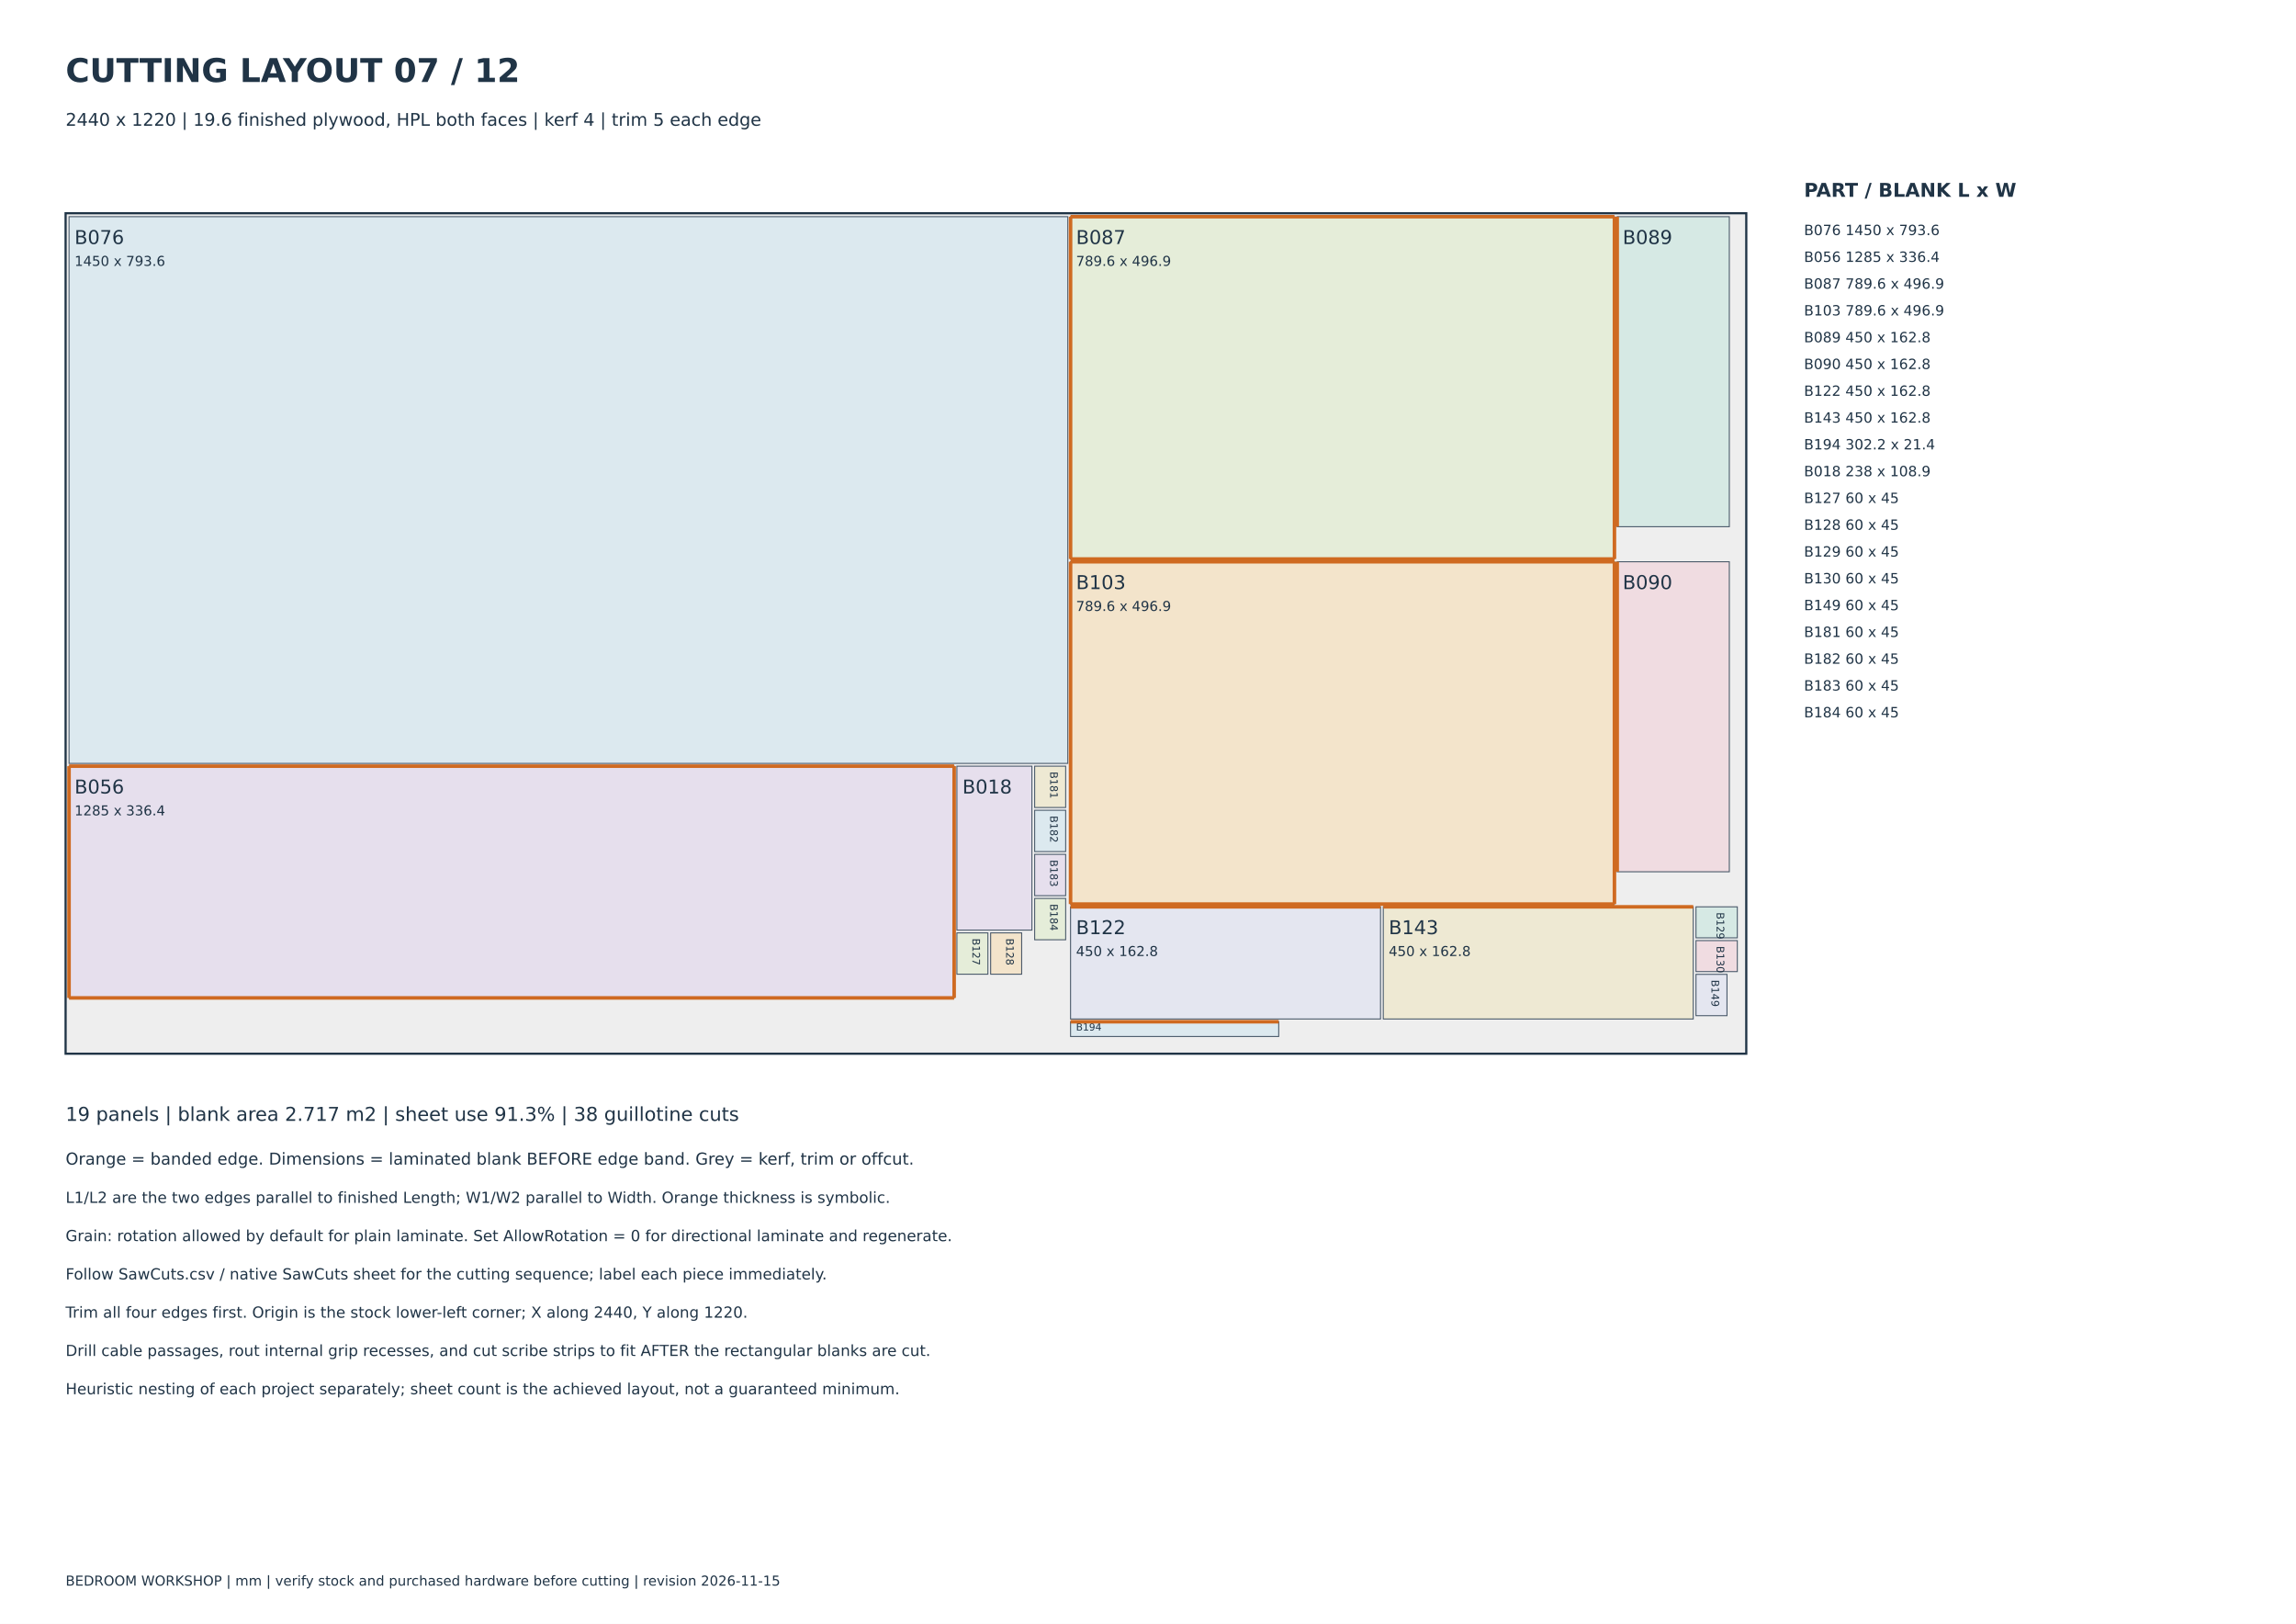
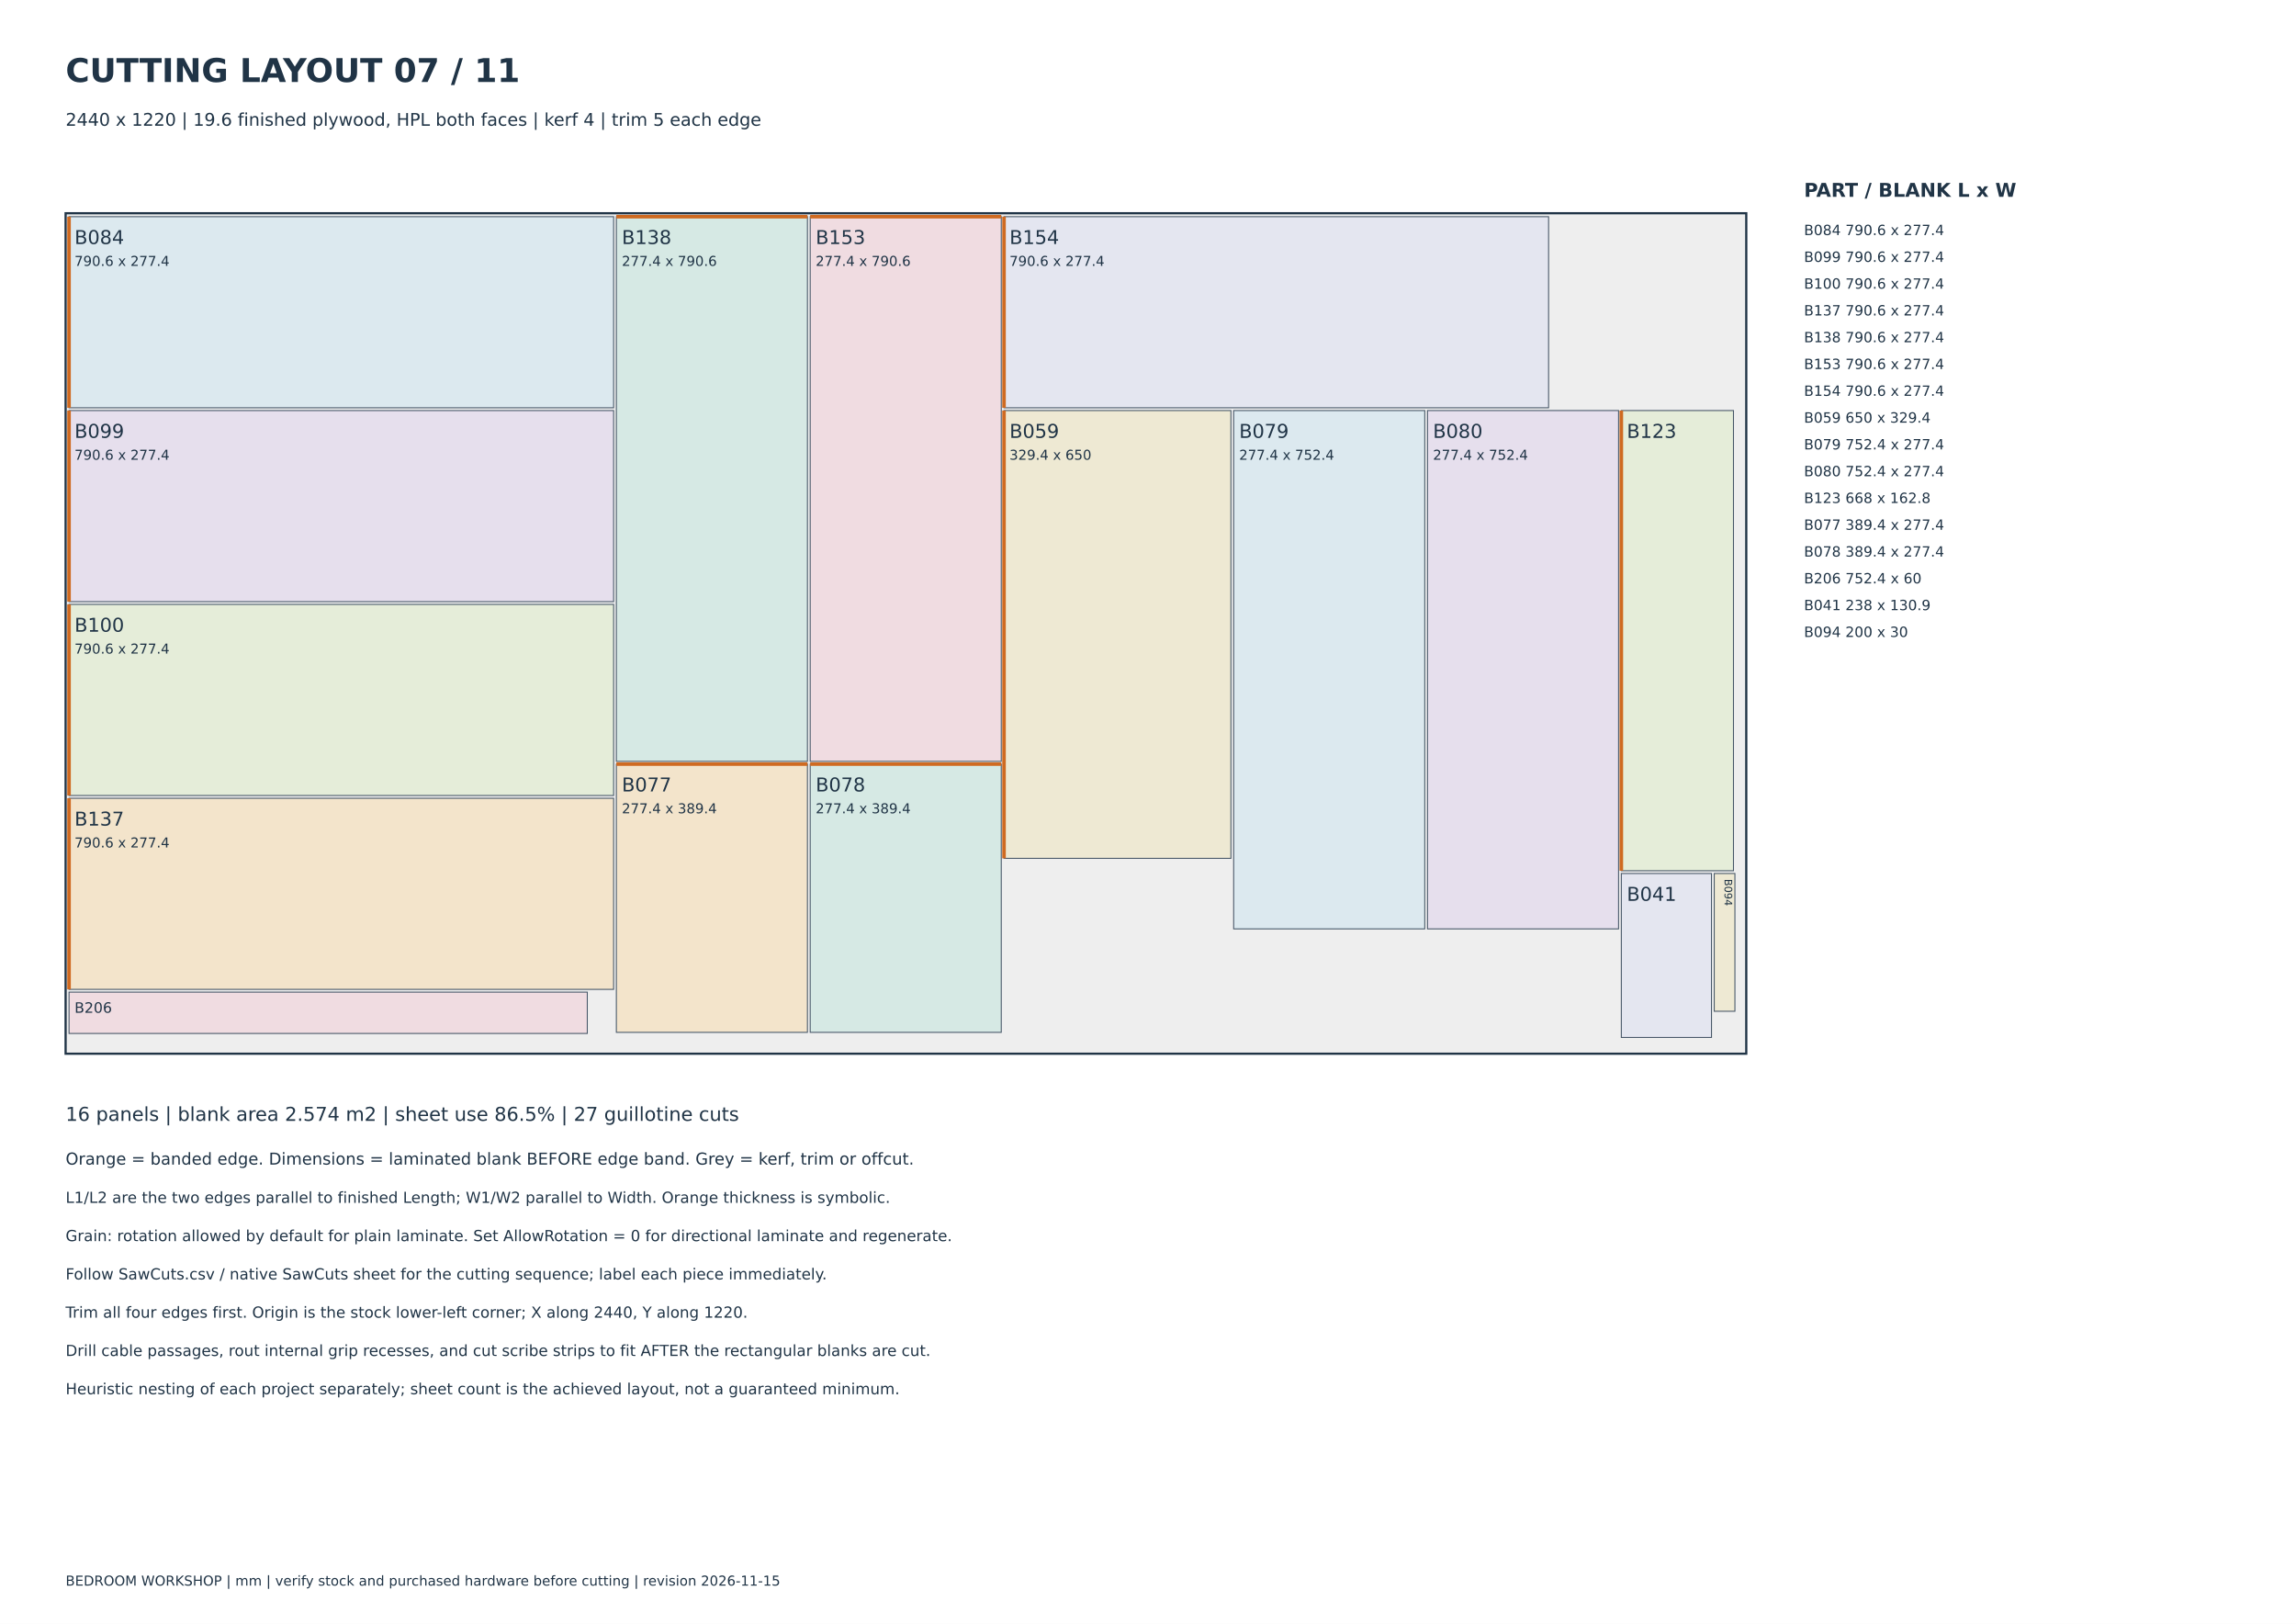
<svg xmlns="http://www.w3.org/2000/svg" width="420mm" height="297mm" viewBox="0 0 420 297">
  <rect width="420" height="297" fill="white" />
  <style>text {font-family:DejaVu Sans,sans-serif;fill:#203446} .small{font-size:2.5px} .body{font-size:3.1px}</style>
-   <text x="12" y="15" font-size="6" font-weight="bold">CUTTING LAYOUT 07 / 12</text>
+   <text x="12" y="15" font-size="6" font-weight="bold">CUTTING LAYOUT 07 / 11</text>
  <text x="12" y="23" font-size="3.2">2440 x 1220 | 19.6 finished plywood, HPL both faces | kerf 4 | trim 5 each edge</text>
  <text x="12" y="290" class="small">BEDROOM WORKSHOP | mm | verify stock and purchased hardware before cutting | revision 2026-11-15</text>
  <rect x="12" y="39" width="307.44" height="153.72" fill="#eeeeee" stroke="#203446" stroke-width=".4" />
-   <rect x="12.63" y="39.63" width="182.7" height="99.994" fill="#dce9ef" stroke="#465667" stroke-width=".18" />
-   <text x="13.63" y="44.63" font-size="3.5">B076</text>
-   <text x="13.63" y="48.63" font-size="2.5">1450 x 793.6</text>
-   <rect x="12.63" y="140.128" width="161.91" height="42.386" fill="#e6dfed" stroke="#465667" stroke-width=".18" />
-   <text x="13.63" y="145.128" font-size="3.5">B056</text>
-   <text x="13.63" y="149.128" font-size="2.5">1285 x 336.4</text>
-   <path d="M12.63 140.128 L174.54 140.128" stroke="#cf6a21" stroke-width=".65" />
-   <path d="M12.63 182.514 L174.54 182.514" stroke="#cf6a21" stroke-width=".65" />
-   <path d="M12.63 140.128 L12.63 182.514" stroke="#cf6a21" stroke-width=".65" />
-   <path d="M174.54 140.128 L174.54 182.514" stroke="#cf6a21" stroke-width=".65" />
-   <rect x="195.834" y="39.63" width="99.49" height="62.609" fill="#e5edd9" stroke="#465667" stroke-width=".18" />
-   <text x="196.834" y="44.63" font-size="3.5">B087</text>
-   <text x="196.834" y="48.63" font-size="2.5">789.6 x 496.9</text>
-   <path d="M195.834 39.63 L295.324 39.63" stroke="#cf6a21" stroke-width=".65" />
-   <path d="M195.834 102.239 L295.324 102.239" stroke="#cf6a21" stroke-width=".65" />
-   <path d="M195.834 39.63 L195.834 102.239" stroke="#cf6a21" stroke-width=".65" />
-   <path d="M295.324 39.63 L295.324 102.239" stroke="#cf6a21" stroke-width=".65" />
-   <rect x="195.834" y="102.743" width="99.49" height="62.609" fill="#f3e4cb" stroke="#465667" stroke-width=".18" />
-   <text x="196.834" y="107.743" font-size="3.5">B103</text>
-   <text x="196.834" y="111.743" font-size="2.5">789.6 x 496.9</text>
-   <path d="M195.834 102.743 L295.324 102.743" stroke="#cf6a21" stroke-width=".65" />
-   <path d="M195.834 165.353 L295.324 165.353" stroke="#cf6a21" stroke-width=".65" />
-   <path d="M195.834 102.743 L195.834 165.353" stroke="#cf6a21" stroke-width=".65" />
-   <path d="M295.324 102.743 L295.324 165.353" stroke="#cf6a21" stroke-width=".65" />
-   <rect x="295.828" y="39.63" width="20.513" height="56.7" fill="#d6e9e4" stroke="#465667" stroke-width=".18" />
-   <text x="296.828" y="44.63" font-size="3.5">B089</text>
-   <path d="M295.828 39.63 L295.828 96.33" stroke="#cf6a21" stroke-width=".65" />
-   <rect x="295.828" y="102.743" width="20.513" height="56.7" fill="#f0dce1" stroke="#465667" stroke-width=".18" />
-   <text x="296.828" y="107.743" font-size="3.5">B090</text>
-   <path d="M295.828 102.743 L295.828 159.443" stroke="#cf6a21" stroke-width=".65" />
-   <rect x="195.834" y="165.857" width="56.7" height="20.513" fill="#e4e6f0" stroke="#465667" stroke-width=".18" />
-   <text x="196.834" y="170.857" font-size="3.5">B122</text>
-   <text x="196.834" y="174.857" font-size="2.5">450 x 162.8</text>
-   <path d="M195.834 165.857 L252.534 165.857" stroke="#cf6a21" stroke-width=".65" />
-   <rect x="253.038" y="165.857" width="56.7" height="20.513" fill="#eee9d3" stroke="#465667" stroke-width=".18" />
-   <text x="254.038" y="170.857" font-size="3.5">B143</text>
-   <text x="254.038" y="174.857" font-size="2.5">450 x 162.8</text>
-   <path d="M253.038 165.857 L309.738 165.857" stroke="#cf6a21" stroke-width=".65" />
-   <rect x="195.834" y="186.874" width="38.077" height="2.696" fill="#dce9ef" stroke="#465667" stroke-width=".18" />
-   <text x="196.834" y="188.474" font-size="1.8">B194</text>
-   <path d="M195.834 186.874 L233.911 186.874" stroke="#cf6a21" stroke-width=".65" />
-   <rect x="175.044" y="140.128" width="13.721" height="29.988" fill="#e6dfed" stroke="#465667" stroke-width=".18" />
-   <text x="176.044" y="145.128" font-size="3.5">B018</text>
-   <rect x="175.044" y="170.62" width="5.67" height="7.56" fill="#e5edd9" stroke="#465667" stroke-width=".18" />
-   <text transform="translate(177.879,171.6196) rotate(90)" font-size="1.9">B127</text>
-   <rect x="181.218" y="170.62" width="5.67" height="7.56" fill="#f3e4cb" stroke="#465667" stroke-width=".18" />
-   <text transform="translate(184.053,171.6196) rotate(90)" font-size="1.9">B128</text>
-   <rect x="310.242" y="165.857" width="7.56" height="5.67" fill="#d6e9e4" stroke="#465667" stroke-width=".18" />
-   <text transform="translate(314.022,166.8568) rotate(90)" font-size="1.9">B129</text>
-   <rect x="310.242" y="172.031" width="7.56" height="5.67" fill="#f0dce1" stroke="#465667" stroke-width=".18" />
-   <text transform="translate(314.022,173.0308) rotate(90)" font-size="1.9">B130</text>
-   <rect x="310.242" y="178.205" width="5.67" height="7.56" fill="#e4e6f0" stroke="#465667" stroke-width=".18" />
-   <text transform="translate(313.077,179.2048) rotate(90)" font-size="1.9">B149</text>
-   <rect x="189.269" y="140.128" width="5.67" height="7.56" fill="#eee9d3" stroke="#465667" stroke-width=".18" />
-   <text transform="translate(192.1044,141.1276) rotate(90)" font-size="1.9">B181</text>
-   <rect x="189.269" y="148.192" width="5.67" height="7.56" fill="#dce9ef" stroke="#465667" stroke-width=".18" />
-   <text transform="translate(192.1044,149.1916) rotate(90)" font-size="1.9">B182</text>
-   <rect x="189.269" y="156.256" width="5.67" height="7.56" fill="#e6dfed" stroke="#465667" stroke-width=".18" />
-   <text transform="translate(192.1044,157.2556) rotate(90)" font-size="1.9">B183</text>
-   <rect x="189.269" y="164.32" width="5.67" height="7.56" fill="#e5edd9" stroke="#465667" stroke-width=".18" />
-   <text transform="translate(192.1044,165.3196) rotate(90)" font-size="1.9">B184</text>
-   <text x="12" y="205" font-size="3.5">19 panels | blank area 2.717 m2 | sheet use 91.3% | 38 guillotine cuts</text>
+   <rect x="12.63" y="39.63" width="99.616" height="34.952" fill="#dce9ef" stroke="#465667" stroke-width=".18" />
+   <text x="13.63" y="44.63" font-size="3.5">B084</text>
+   <text x="13.63" y="48.63" font-size="2.5">790.6 x 277.4</text>
+   <path d="M12.63 39.63 L12.63 74.582" stroke="#cf6a21" stroke-width=".65" />
+   <rect x="12.63" y="75.086" width="99.616" height="34.952" fill="#e6dfed" stroke="#465667" stroke-width=".18" />
+   <text x="13.63" y="80.086" font-size="3.5">B099</text>
+   <text x="13.63" y="84.086" font-size="2.5">790.6 x 277.4</text>
+   <path d="M12.63 75.086 L12.63 110.039" stroke="#cf6a21" stroke-width=".65" />
+   <rect x="12.63" y="110.543" width="99.616" height="34.952" fill="#e5edd9" stroke="#465667" stroke-width=".18" />
+   <text x="13.63" y="115.543" font-size="3.5">B100</text>
+   <text x="13.63" y="119.543" font-size="2.5">790.6 x 277.4</text>
+   <path d="M12.63 110.543 L12.63 145.495" stroke="#cf6a21" stroke-width=".65" />
+   <rect x="12.63" y="145.999" width="99.616" height="34.952" fill="#f3e4cb" stroke="#465667" stroke-width=".18" />
+   <text x="13.63" y="150.999" font-size="3.5">B137</text>
+   <text x="13.63" y="154.999" font-size="2.5">790.6 x 277.4</text>
+   <path d="M12.63 145.999 L12.63 180.952" stroke="#cf6a21" stroke-width=".65" />
+   <rect x="112.75" y="39.63" width="34.952" height="99.616" fill="#d6e9e4" stroke="#465667" stroke-width=".18" />
+   <text x="113.75" y="44.63" font-size="3.5">B138</text>
+   <text x="113.75" y="48.63" font-size="2.5">277.4 x 790.6</text>
+   <path d="M112.75 39.63 L147.702 39.63" stroke="#cf6a21" stroke-width=".65" />
+   <rect x="148.206" y="39.63" width="34.952" height="99.616" fill="#f0dce1" stroke="#465667" stroke-width=".18" />
+   <text x="149.206" y="44.63" font-size="3.5">B153</text>
+   <text x="149.206" y="48.63" font-size="2.5">277.4 x 790.6</text>
+   <path d="M148.206 39.63 L183.158 39.63" stroke="#cf6a21" stroke-width=".65" />
+   <rect x="183.662" y="39.63" width="99.616" height="34.952" fill="#e4e6f0" stroke="#465667" stroke-width=".18" />
+   <text x="184.662" y="44.63" font-size="3.5">B154</text>
+   <text x="184.662" y="48.63" font-size="2.5">790.6 x 277.4</text>
+   <path d="M183.662 39.63 L183.662 74.582" stroke="#cf6a21" stroke-width=".65" />
+   <rect x="183.662" y="75.086" width="41.504" height="81.9" fill="#eee9d3" stroke="#465667" stroke-width=".18" />
+   <text x="184.662" y="80.086" font-size="3.5">B059</text>
+   <text x="184.662" y="84.086" font-size="2.5">329.4 x 650</text>
+   <path d="M183.662 75.086 L183.662 156.986" stroke="#cf6a21" stroke-width=".65" />
+   <rect x="225.671" y="75.086" width="34.952" height="94.802" fill="#dce9ef" stroke="#465667" stroke-width=".18" />
+   <text x="226.671" y="80.086" font-size="3.5">B079</text>
+   <text x="226.671" y="84.086" font-size="2.5">277.4 x 752.4</text>
+   <rect x="261.127" y="75.086" width="34.952" height="94.802" fill="#e6dfed" stroke="#465667" stroke-width=".18" />
+   <text x="262.127" y="80.086" font-size="3.5">B080</text>
+   <text x="262.127" y="84.086" font-size="2.5">277.4 x 752.4</text>
+   <rect x="296.584" y="75.086" width="20.513" height="84.168" fill="#e5edd9" stroke="#465667" stroke-width=".18" />
+   <text x="297.584" y="80.086" font-size="3.5">B123</text>
+   <path d="M296.584 75.086 L296.584 159.254" stroke="#cf6a21" stroke-width=".65" />
+   <rect x="112.75" y="139.75" width="34.952" height="49.064" fill="#f3e4cb" stroke="#465667" stroke-width=".18" />
+   <text x="113.75" y="144.75" font-size="3.5">B077</text>
+   <text x="113.75" y="148.75" font-size="2.5">277.4 x 389.4</text>
+   <path d="M112.75 139.75 L147.702 139.75" stroke="#cf6a21" stroke-width=".65" />
+   <rect x="148.206" y="139.75" width="34.952" height="49.064" fill="#d6e9e4" stroke="#465667" stroke-width=".18" />
+   <text x="149.206" y="144.75" font-size="3.5">B078</text>
+   <text x="149.206" y="148.75" font-size="2.5">277.4 x 389.4</text>
+   <path d="M148.206 139.75 L183.158 139.75" stroke="#cf6a21" stroke-width=".65" />
+   <rect x="12.63" y="181.456" width="94.802" height="7.56" fill="#f0dce1" stroke="#465667" stroke-width=".18" />
+   <text x="13.63" y="185.236" font-size="2.646">B206</text>
+   <rect x="296.584" y="159.758" width="16.493" height="29.988" fill="#e4e6f0" stroke="#465667" stroke-width=".18" />
+   <text x="297.584" y="164.758" font-size="3.5">B041</text>
+   <rect x="313.581" y="159.758" width="3.78" height="25.2" fill="#eee9d3" stroke="#465667" stroke-width=".18" />
+   <text transform="translate(315.471,160.7584) rotate(90)" font-size="1.9">B094</text>
+   <text x="12" y="205" font-size="3.5">16 panels | blank area 2.574 m2 | sheet use 86.5% | 27 guillotine cuts</text>
  <text x="12" y="213" font-size="3">Orange = banded edge. Dimensions = laminated blank BEFORE edge band. Grey = kerf, trim or offcut.</text>
  <text x="12" y="220" font-size="2.8">L1/L2 are the two edges parallel to finished Length; W1/W2 parallel to Width. Orange thickness is symbolic.</text>
  <text x="12" y="227" font-size="2.8">Grain: rotation allowed by default for plain laminate. Set AllowRotation = 0 for directional laminate and regenerate.</text>
  <text x="12" y="234" font-size="2.8">Follow SawCuts.csv / native SawCuts sheet for the cutting sequence; label each piece immediately.</text>
  <text x="12" y="241" font-size="2.8">Trim all four edges first. Origin is the stock lower-left corner; X along 2440, Y along 1220.</text>
  <text x="12" y="248" font-size="2.8">Drill cable passages, rout internal grip recesses, and cut scribe strips to fit AFTER the rectangular blanks are cut.</text>
  <text x="12" y="255" font-size="2.8">Heuristic nesting of each project separately; sheet count is the achieved layout, not a guaranteed minimum.</text>
  <text x="330" y="36" font-size="3.5" font-weight="bold">PART / BLANK L x W</text>
-   <text x="330" y="43.0" font-size="2.6">B076  1450 x 793.6</text>
-   <text x="330" y="47.9" font-size="2.6">B056  1285 x 336.4</text>
-   <text x="330" y="52.8" font-size="2.6">B087  789.6 x 496.9</text>
-   <text x="330" y="57.7" font-size="2.6">B103  789.6 x 496.9</text>
-   <text x="330" y="62.6" font-size="2.6">B089  450 x 162.8</text>
-   <text x="330" y="67.5" font-size="2.6">B090  450 x 162.8</text>
-   <text x="330" y="72.4" font-size="2.6">B122  450 x 162.8</text>
-   <text x="330" y="77.3" font-size="2.6">B143  450 x 162.8</text>
-   <text x="330" y="82.2" font-size="2.6">B194  302.2 x 21.4</text>
-   <text x="330" y="87.1" font-size="2.6">B018  238 x 108.9</text>
-   <text x="330" y="92.0" font-size="2.6">B127  60 x 45</text>
-   <text x="330" y="96.9" font-size="2.6">B128  60 x 45</text>
-   <text x="330" y="101.8" font-size="2.6">B129  60 x 45</text>
-   <text x="330" y="106.7" font-size="2.6">B130  60 x 45</text>
-   <text x="330" y="111.6" font-size="2.6">B149  60 x 45</text>
-   <text x="330" y="116.5" font-size="2.6">B181  60 x 45</text>
-   <text x="330" y="121.4" font-size="2.6">B182  60 x 45</text>
-   <text x="330" y="126.3" font-size="2.6">B183  60 x 45</text>
-   <text x="330" y="131.2" font-size="2.6">B184  60 x 45</text>
+   <text x="330" y="43.0" font-size="2.6">B084  790.6 x 277.4</text>
+   <text x="330" y="47.9" font-size="2.6">B099  790.6 x 277.4</text>
+   <text x="330" y="52.8" font-size="2.6">B100  790.6 x 277.4</text>
+   <text x="330" y="57.7" font-size="2.6">B137  790.6 x 277.4</text>
+   <text x="330" y="62.6" font-size="2.6">B138  790.6 x 277.4</text>
+   <text x="330" y="67.5" font-size="2.6">B153  790.6 x 277.4</text>
+   <text x="330" y="72.4" font-size="2.6">B154  790.6 x 277.4</text>
+   <text x="330" y="77.3" font-size="2.6">B059  650 x 329.4</text>
+   <text x="330" y="82.2" font-size="2.6">B079  752.4 x 277.4</text>
+   <text x="330" y="87.1" font-size="2.6">B080  752.4 x 277.4</text>
+   <text x="330" y="92.0" font-size="2.6">B123  668 x 162.8</text>
+   <text x="330" y="96.9" font-size="2.6">B077  389.4 x 277.4</text>
+   <text x="330" y="101.8" font-size="2.6">B078  389.4 x 277.4</text>
+   <text x="330" y="106.7" font-size="2.6">B206  752.4 x 60</text>
+   <text x="330" y="111.6" font-size="2.6">B041  238 x 130.9</text>
+   <text x="330" y="116.5" font-size="2.6">B094  200 x 30</text>
</svg>
